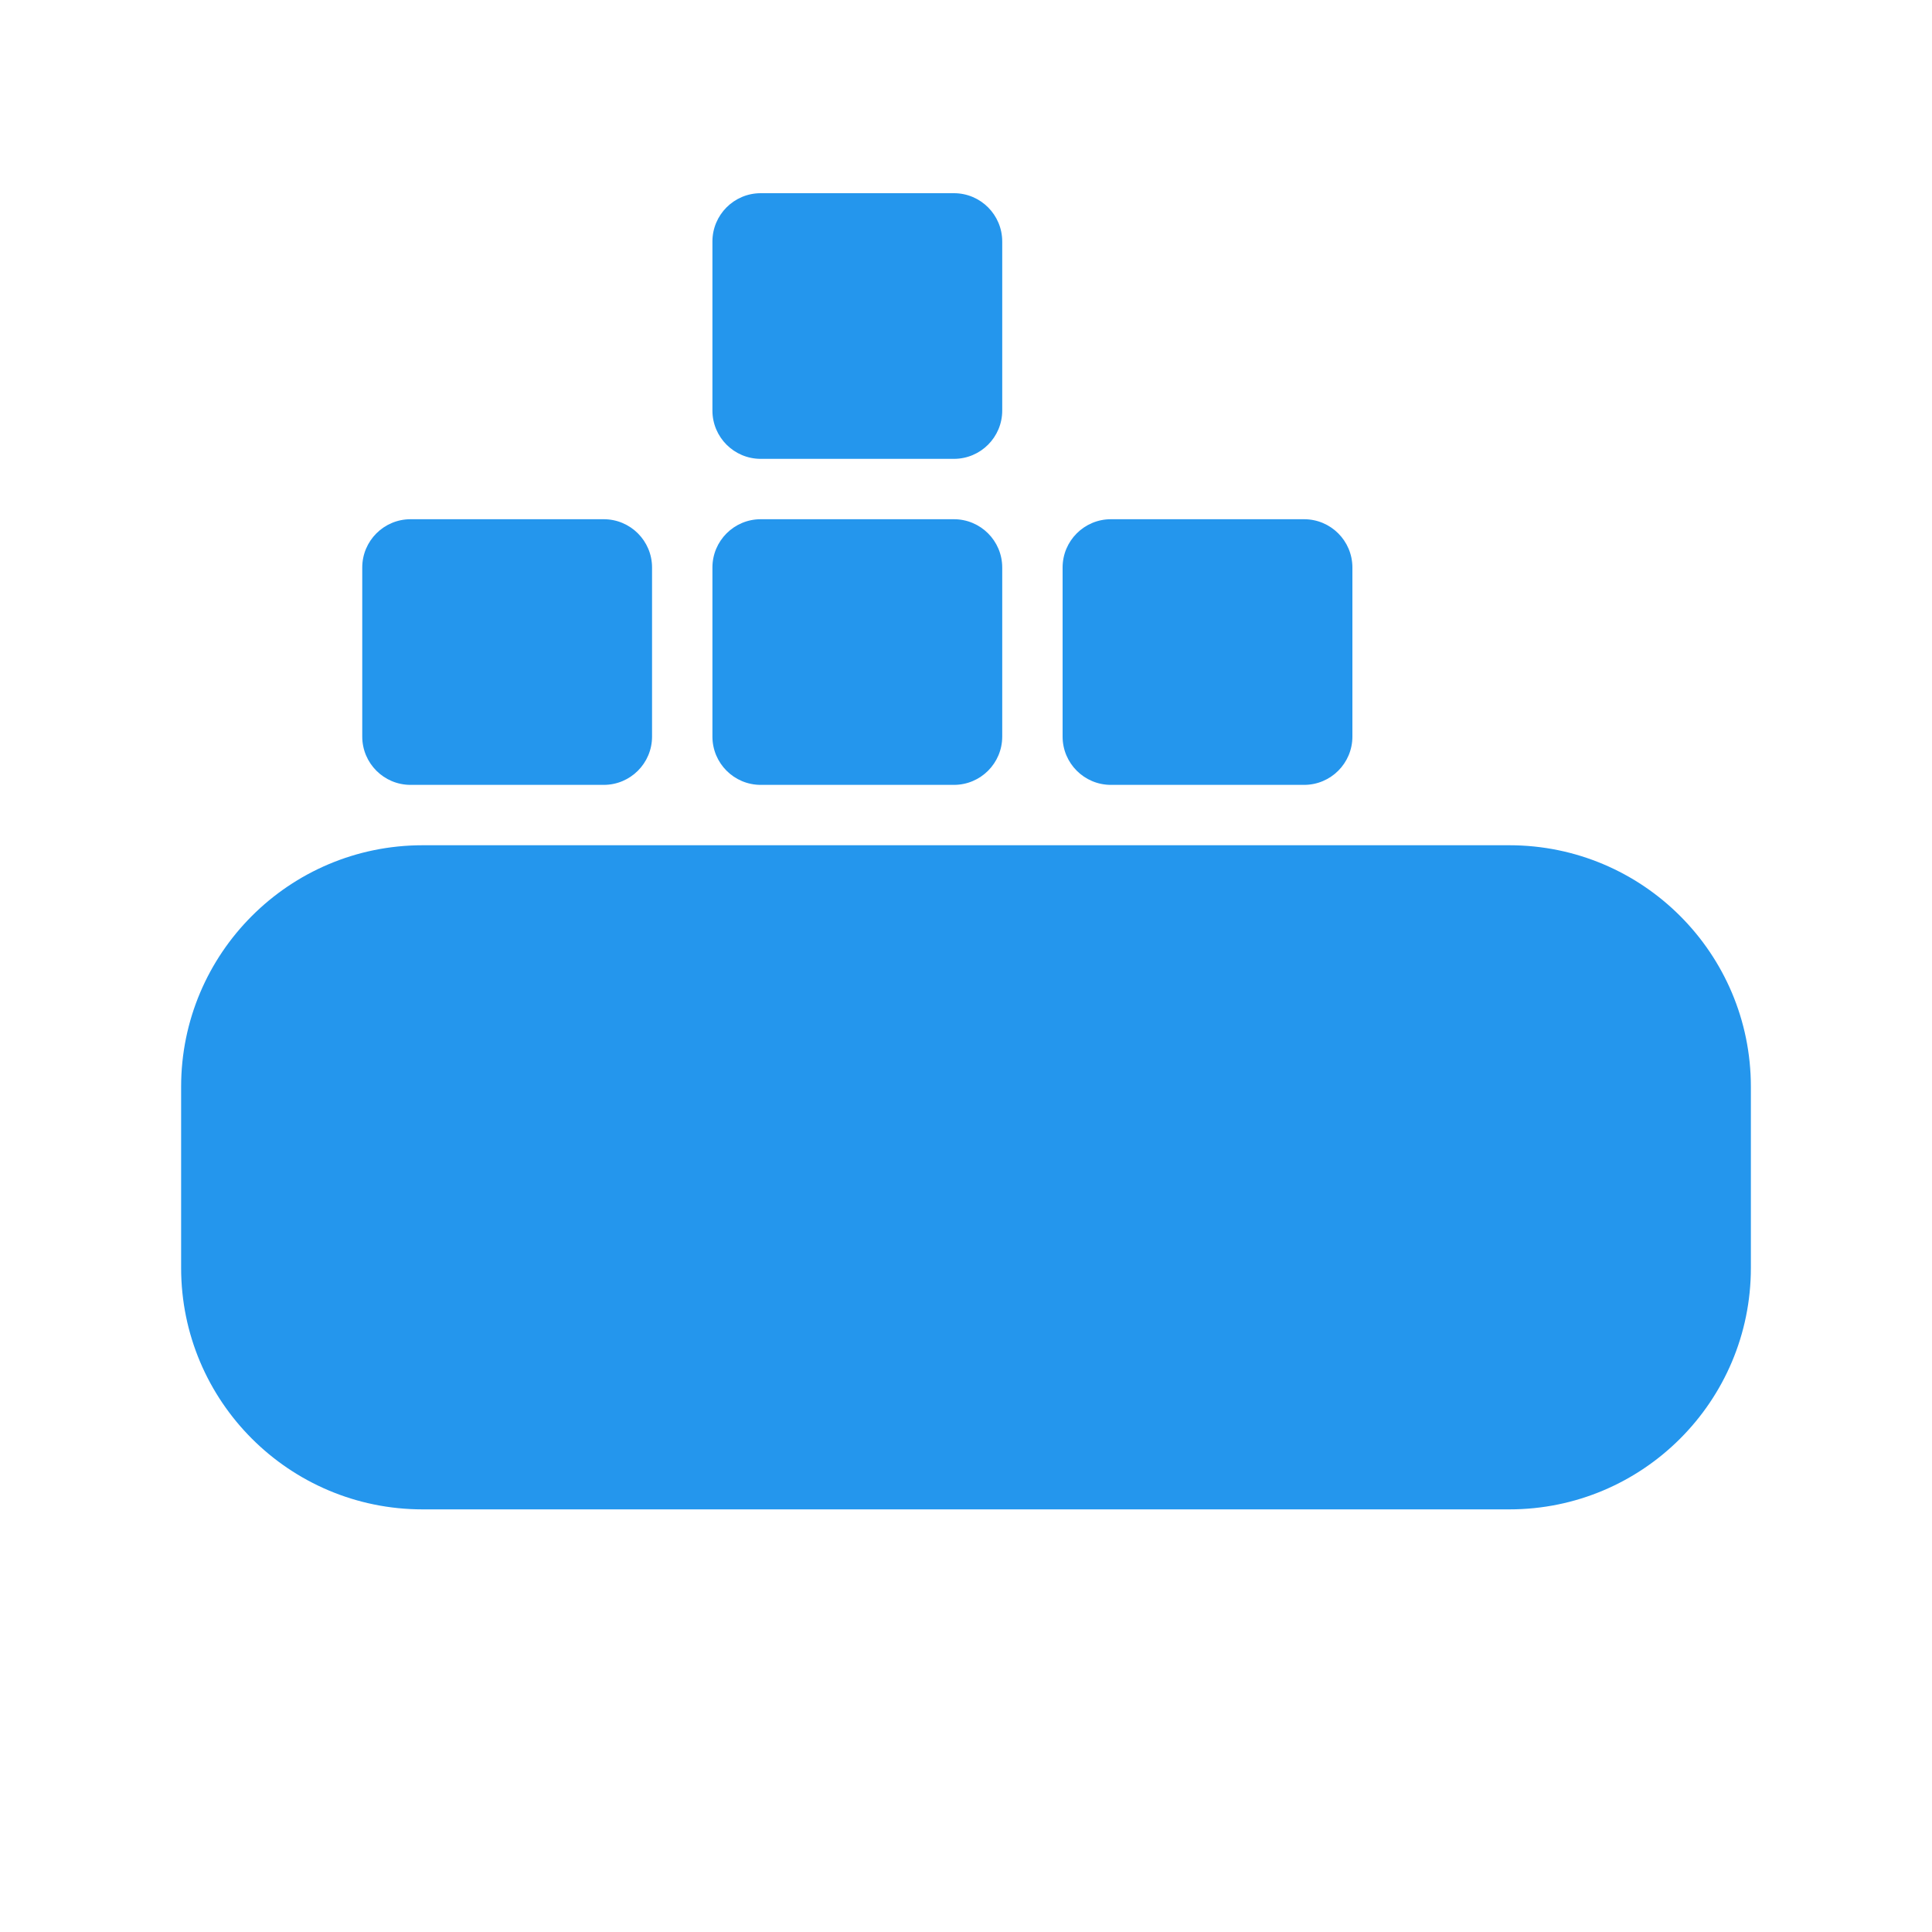
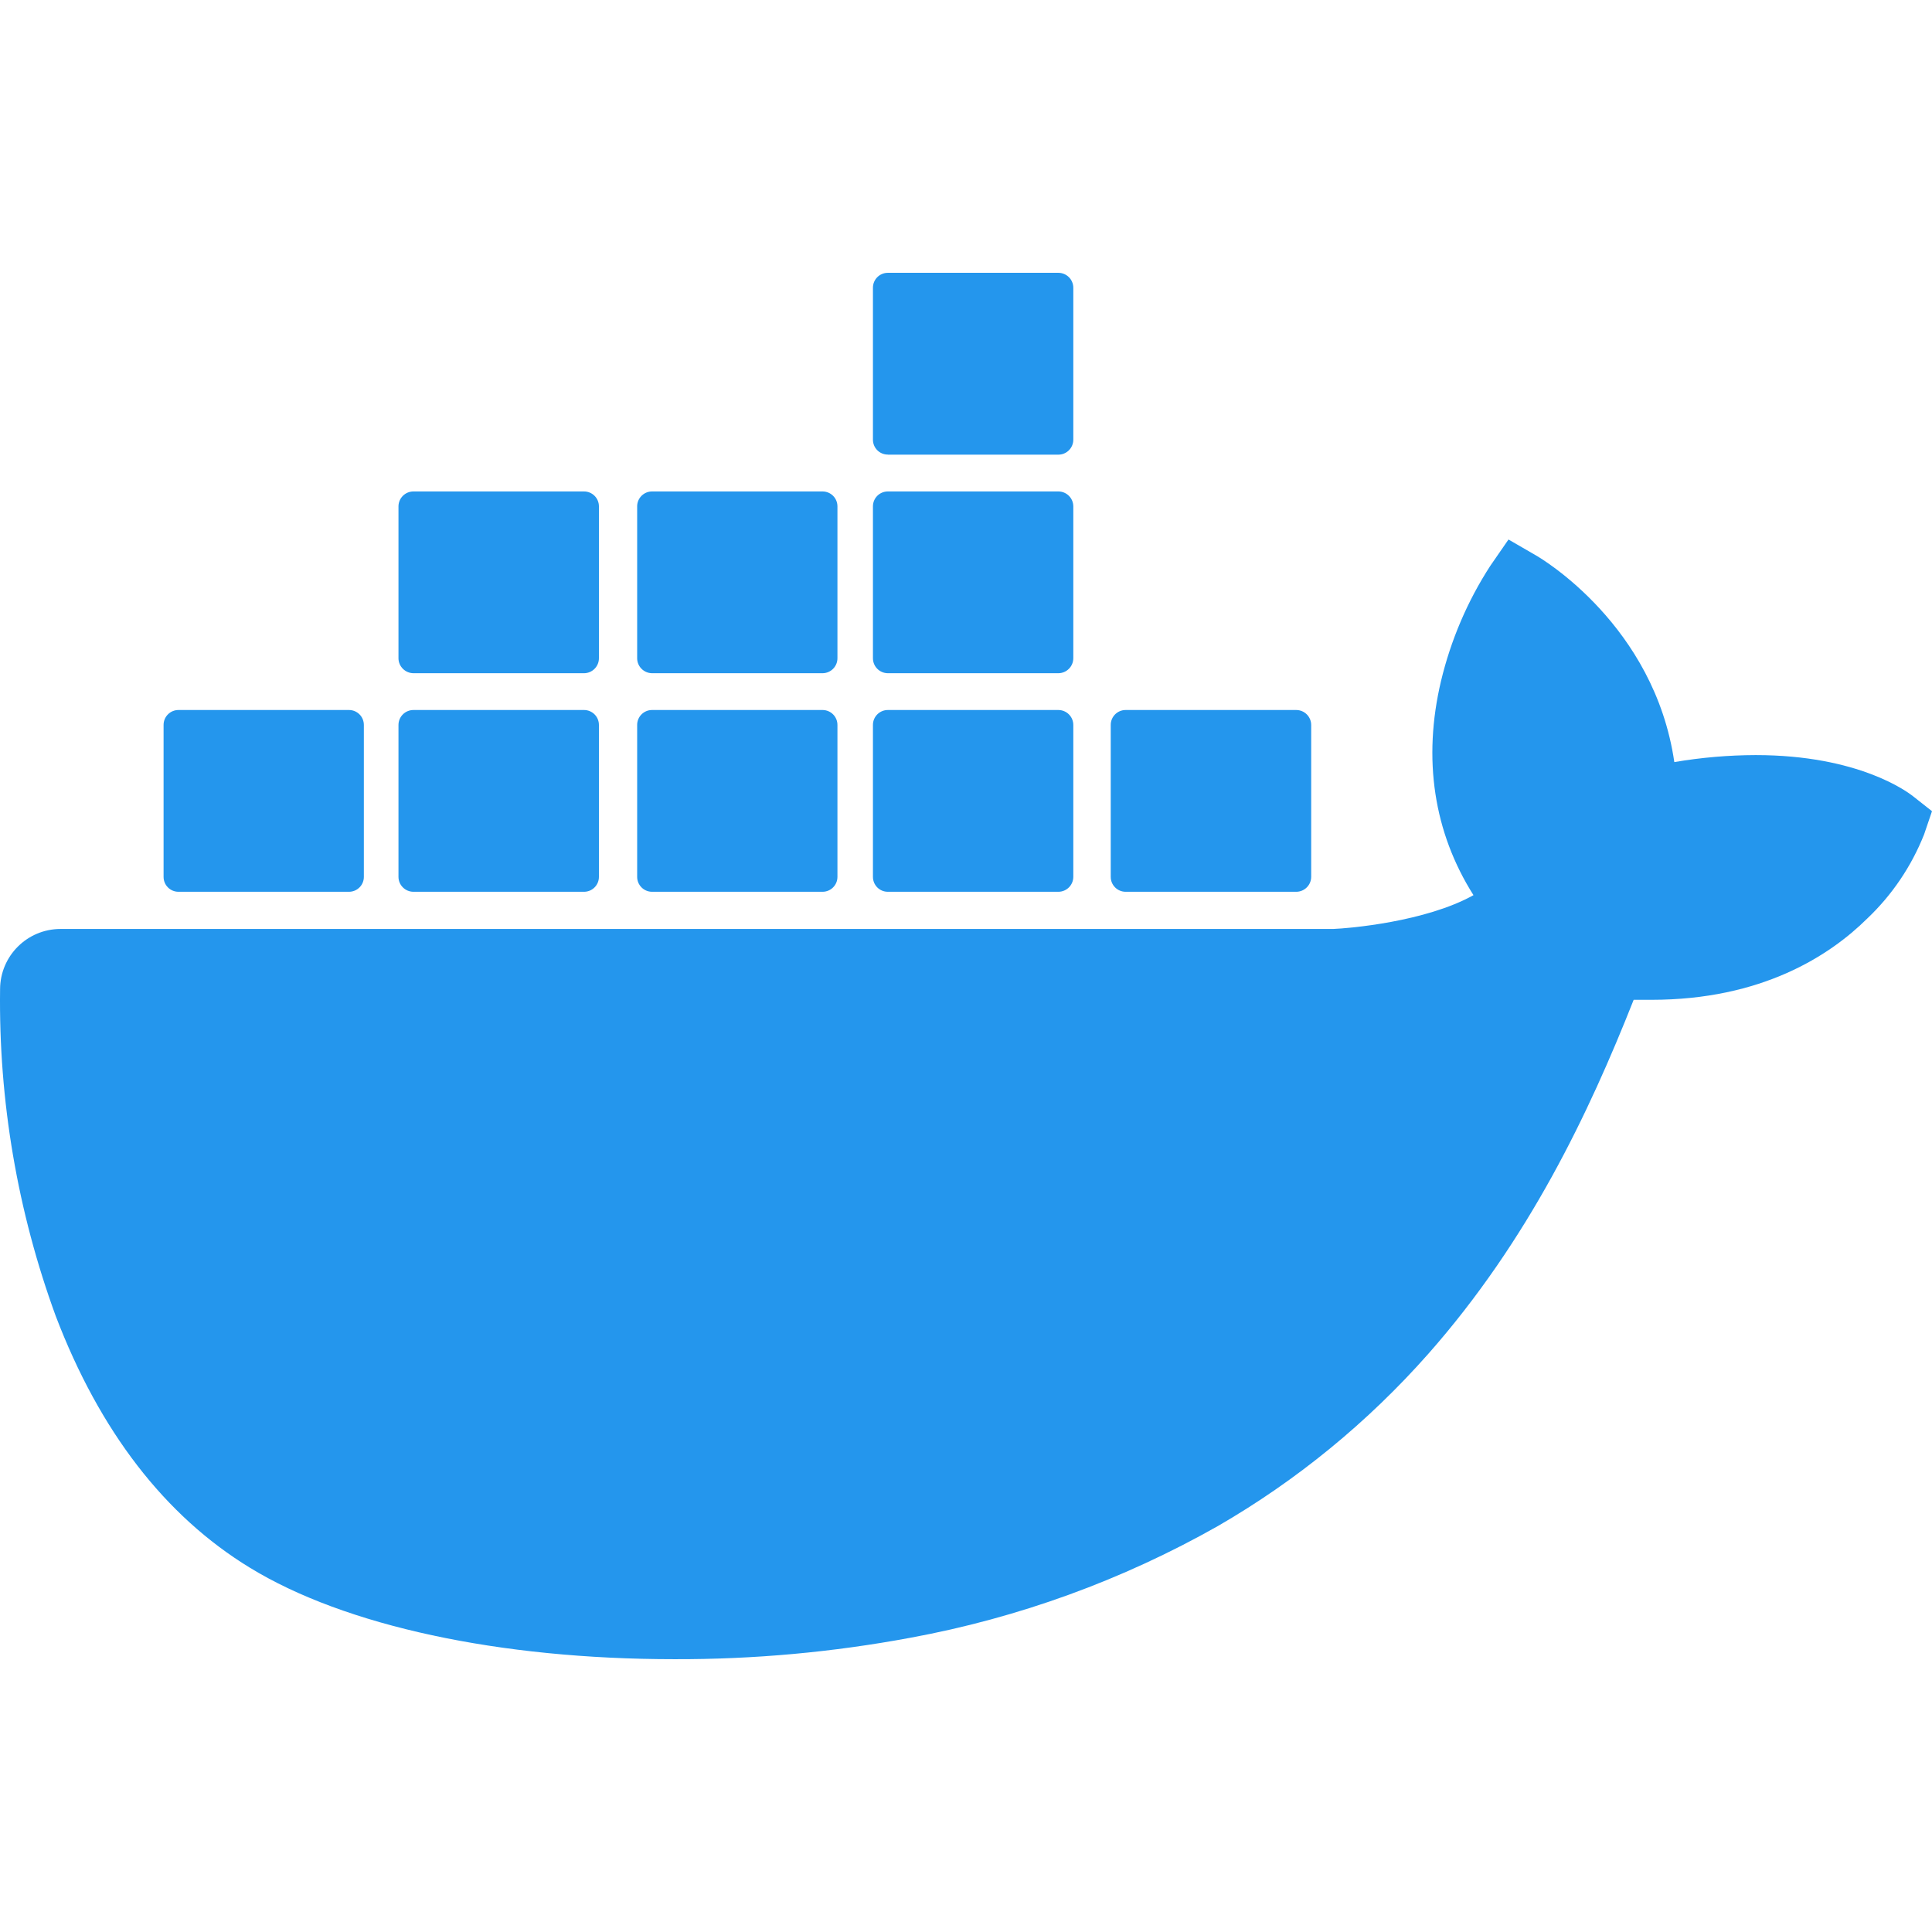
- <svg xmlns="http://www.w3.org/2000/svg" width="16" height="16" viewBox="0 0 16 16">
-   <rect x="1.5" y="7" width="13" height="5.5" rx="2" fill="#2496ED" />
-   <rect x="3" y="4.3" width="2.4" height="2.2" rx=".4" fill="#2496ED" />
-   <rect x="5.9" y="4.3" width="2.4" height="2.2" rx=".4" fill="#2496ED" />
-   <rect x="8.8" y="4.3" width="2.4" height="2.2" rx=".4" fill="#2496ED" />
-   <rect x="5.9" y="1.6" width="2.4" height="2.2" rx=".4" fill="#2496ED" />
+ <svg xmlns="http://www.w3.org/2000/svg" width="16" height="16" viewBox="0 0 24 24">
+   <path d="M13.983 11.078h2.119a.186.186 0 00.186-.185V9.006a.186.186 0 00-.186-.186h-2.119a.185.185 0 00-.185.185v1.888c0 .102.083.185.185.185m-2.954-5.43h2.118a.186.186 0 00.186-.186V3.574a.186.186 0 00-.186-.185h-2.118a.185.185 0 00-.185.185v1.888c0 .102.082.185.185.185m0 2.716h2.118a.187.187 0 00.186-.186V6.29a.186.186 0 00-.186-.185h-2.118a.185.185 0 00-.185.185v1.887c0 .102.082.185.185.186m-2.93 0h2.12a.186.186 0 00.184-.186V6.29a.185.185 0 00-.185-.185H8.1a.185.185 0 00-.185.185v1.887c0 .102.083.185.185.186m-2.964 0h2.119a.186.186 0 00.185-.186V6.29a.185.185 0 00-.185-.185H5.136a.186.186 0 00-.186.185v1.887c0 .102.084.185.186.186m5.893 2.715h2.118a.186.186 0 00.186-.185V9.006a.186.186 0 00-.186-.186h-2.118a.185.185 0 00-.185.185v1.888c0 .102.082.185.185.185m-2.93 0h2.12a.185.185 0 00.184-.185V9.006a.185.185 0 00-.184-.186h-2.12a.185.185 0 00-.184.185v1.888c0 .102.083.185.185.185m-2.964 0h2.119a.185.185 0 00.185-.185V9.006a.185.185 0 00-.184-.186h-2.12a.186.186 0 00-.186.186v1.887c0 .102.084.185.186.185m-2.92 0h2.12a.185.185 0 00.184-.185V9.006a.185.185 0 00-.184-.186h-2.12a.185.185 0 00-.184.185v1.888c0 .102.082.185.185.185M23.763 9.89c-.065-.051-.672-.51-1.954-.51-.338.001-.676.03-1.01.087-.248-1.7-1.653-2.53-1.716-2.566l-.344-.199-.226.327c-.284.438-.49.922-.612 1.43-.23.97-.09 1.882.403 2.661-.595.332-1.55.413-1.744.42H.751a.751.751 0 00-.75.748 11.376 11.376 0 00.692 4.062c.545 1.428 1.355 2.48 2.41 3.124 1.18.723 3.1 1.137 5.275 1.137.983.003 1.963-.086 2.93-.266a12.248 12.248 0 003.823-1.389c.98-.567 1.86-1.288 2.61-2.136 1.252-1.418 1.998-2.997 2.553-4.4h.221c1.372 0 2.215-.549 2.68-1.009.309-.293.55-.65.707-1.046l.098-.288Z" fill="#2496ED" />
</svg>
